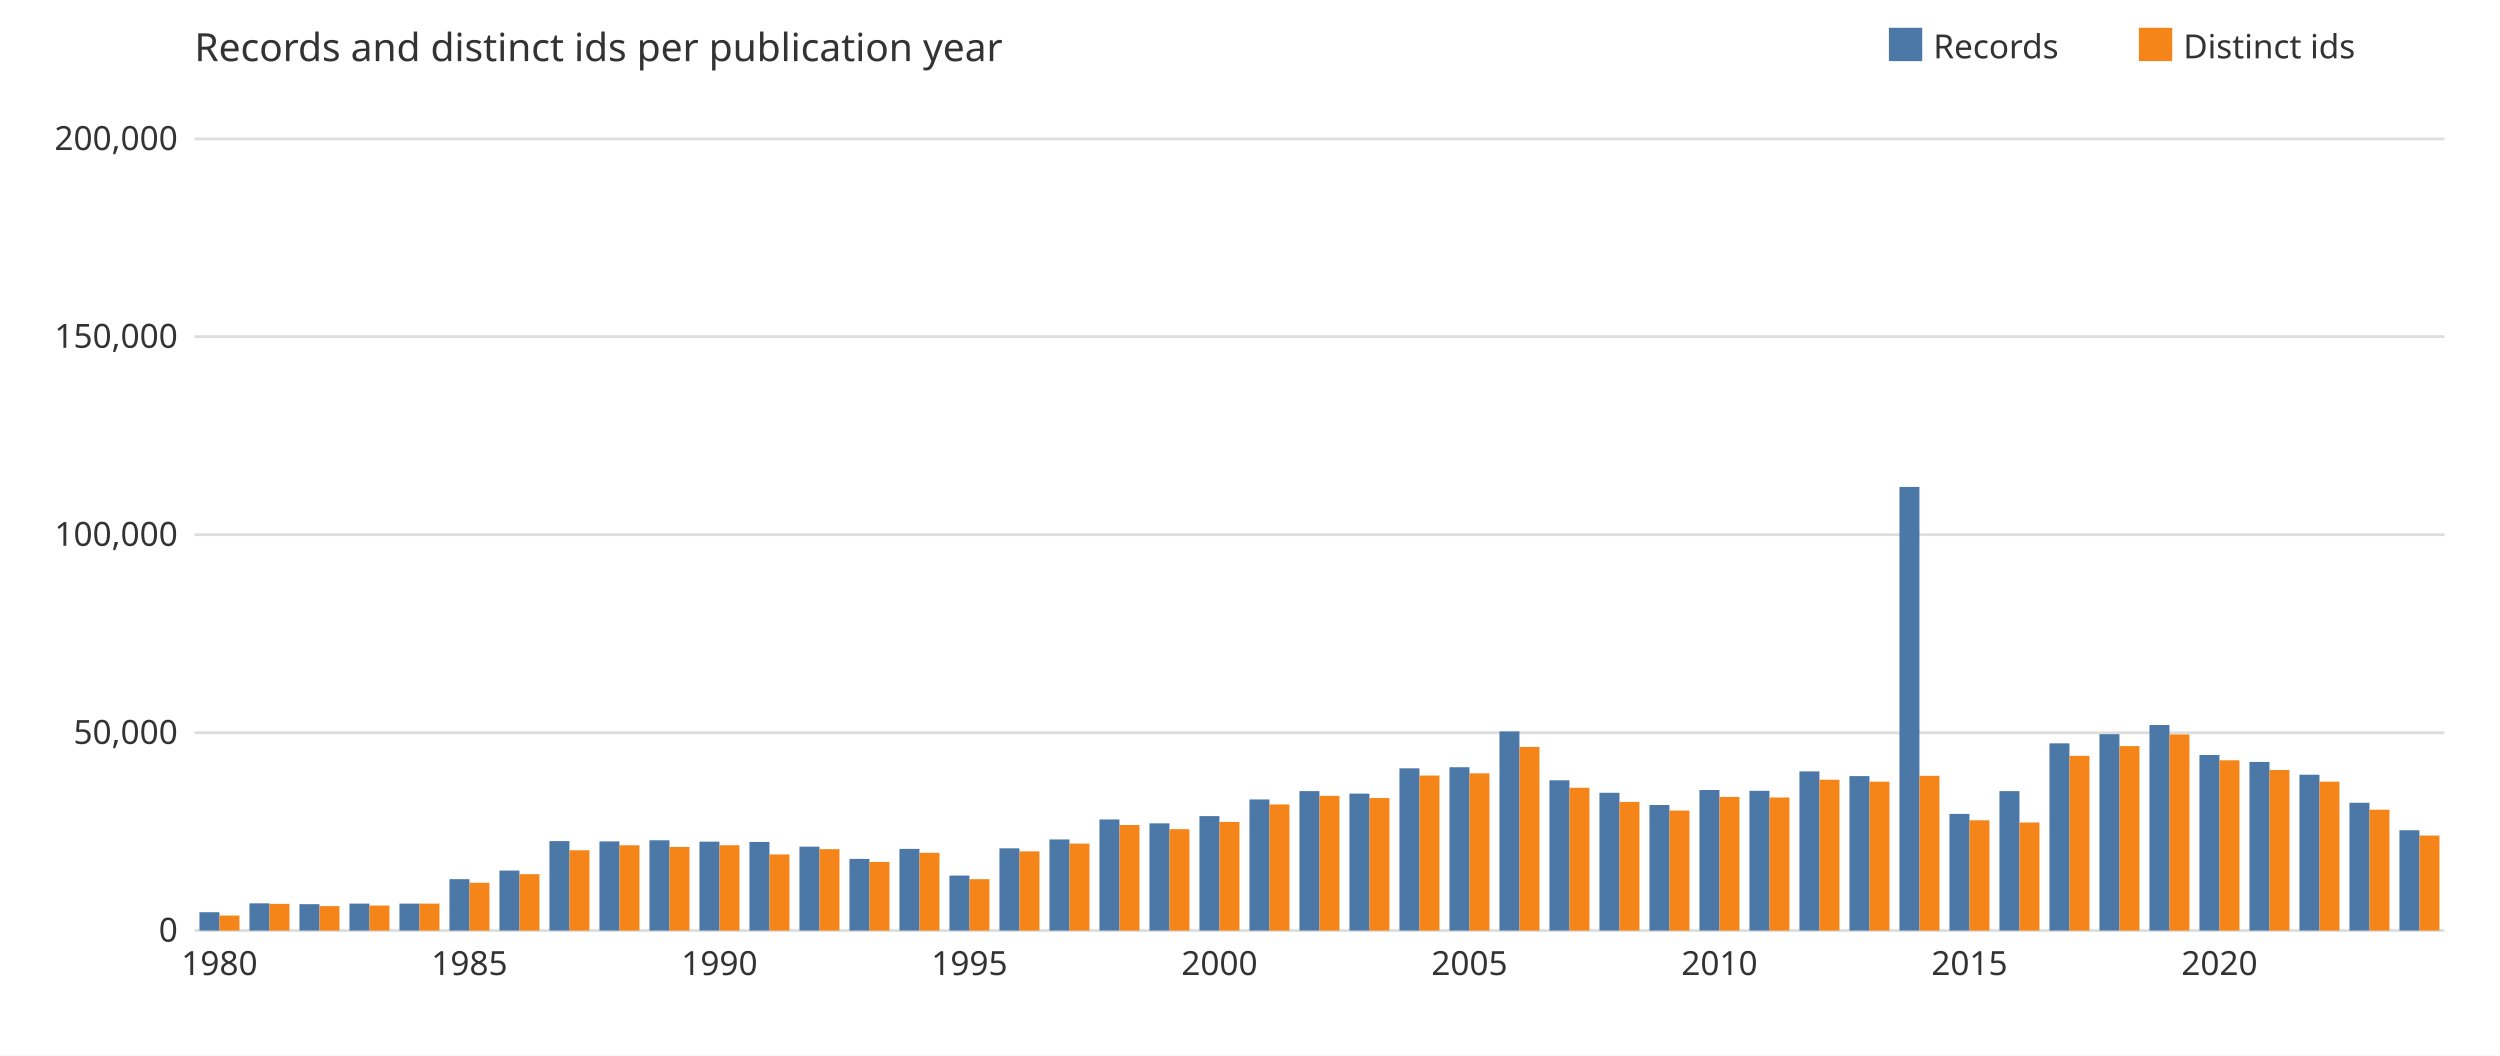
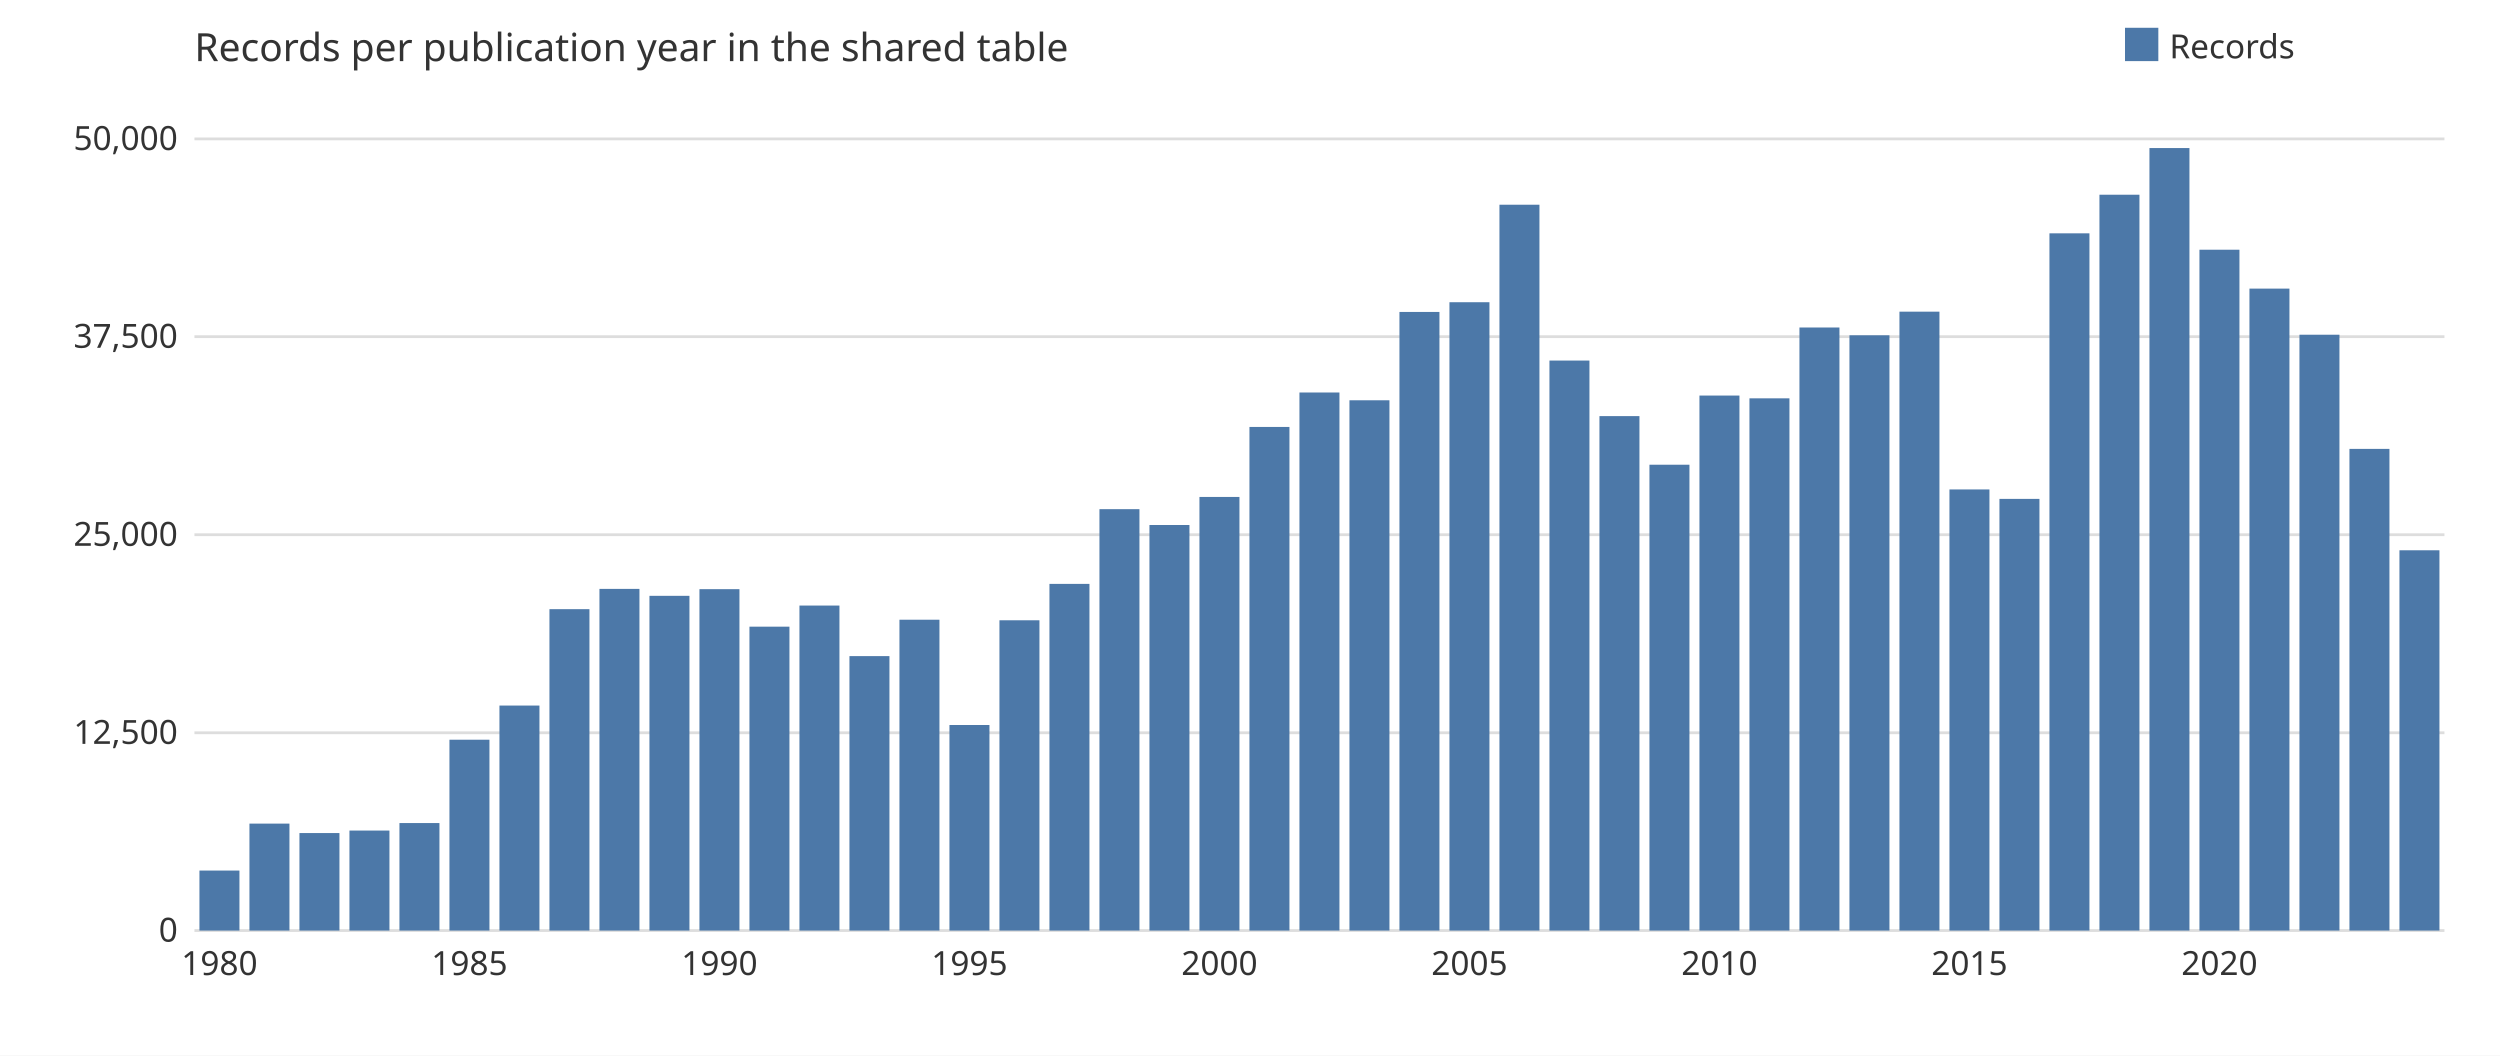
<svg xmlns="http://www.w3.org/2000/svg" viewBox="0 0 900 380" font-family="sans-serif" font-size="12" fill="#333333">
  <rect width="900" height="380" fill="#ffffff" />
-   <text x="70" y="22" font-size="14">Records and distinct ids per publication year</text>
+   <text x="70" y="22" font-size="14">Records per publication year in the shared table</text>
  <line x1="70" x2="880" y1="335.0" y2="335.0" stroke="#dddddd" />
  <text x="64" y="339.0" text-anchor="end">0</text>
  <line x1="70" x2="880" y1="263.8" y2="263.8" stroke="#dddddd" />
-   <text x="64" y="267.8" text-anchor="end">50,000</text>
+   <text x="64" y="267.8" text-anchor="end">12,500</text>
  <line x1="70" x2="880" y1="192.5" y2="192.5" stroke="#dddddd" />
-   <text x="64" y="196.5" text-anchor="end">100,000</text>
+   <text x="64" y="196.5" text-anchor="end">25,000</text>
  <line x1="70" x2="880" y1="121.2" y2="121.2" stroke="#dddddd" />
-   <text x="64" y="125.2" text-anchor="end">150,000</text>
+   <text x="64" y="125.2" text-anchor="end">37,500</text>
  <line x1="70" x2="880" y1="50.0" y2="50.0" stroke="#dddddd" />
-   <text x="64" y="54.0" text-anchor="end">200,000</text>
-   <rect class="bar records" x="71.8" y="328.4" width="7.2" height="6.6" fill="#4c78a8" />
-   <rect class="bar ids" x="79.0" y="329.6" width="7.2" height="5.4" fill="#f58518" />
+   <text x="64" y="54.0" text-anchor="end">50,000</text>
+   <rect class="bar records" x="71.8" y="313.4" width="14.4" height="21.6" fill="#4c78a8" />
  <text x="79.0" y="351" text-anchor="middle">1980</text>
-   <rect class="bar records" x="89.8" y="325.2" width="7.2" height="9.8" fill="#4c78a8" />
-   <rect class="bar ids" x="97.0" y="325.4" width="7.2" height="9.6" fill="#f58518" />
-   <rect class="bar records" x="107.8" y="325.5" width="7.2" height="9.5" fill="#4c78a8" />
-   <rect class="bar ids" x="115.0" y="326.2" width="7.2" height="8.8" fill="#f58518" />
-   <rect class="bar records" x="125.8" y="325.3" width="7.2" height="9.7" fill="#4c78a8" />
-   <rect class="bar ids" x="133.0" y="326.0" width="7.2" height="9.0" fill="#f58518" />
-   <rect class="bar records" x="143.8" y="325.3" width="7.2" height="9.7" fill="#4c78a8" />
-   <rect class="bar ids" x="151.0" y="325.3" width="7.2" height="9.7" fill="#f58518" />
-   <rect class="bar records" x="161.8" y="316.5" width="7.2" height="18.5" fill="#4c78a8" />
-   <rect class="bar ids" x="169.0" y="317.8" width="7.2" height="17.2" fill="#f58518" />
+   <rect class="bar records" x="89.8" y="296.5" width="14.4" height="38.5" fill="#4c78a8" />
+   <rect class="bar records" x="107.8" y="299.9" width="14.4" height="35.1" fill="#4c78a8" />
+   <rect class="bar records" x="125.8" y="299.0" width="14.4" height="36.0" fill="#4c78a8" />
+   <rect class="bar records" x="143.8" y="296.3" width="14.4" height="38.7" fill="#4c78a8" />
+   <rect class="bar records" x="161.8" y="266.3" width="14.4" height="68.7" fill="#4c78a8" />
  <text x="169.0" y="351" text-anchor="middle">1985</text>
-   <rect class="bar records" x="179.8" y="313.4" width="7.2" height="21.6" fill="#4c78a8" />
-   <rect class="bar ids" x="187.0" y="314.7" width="7.2" height="20.3" fill="#f58518" />
-   <rect class="bar records" x="197.8" y="302.8" width="7.2" height="32.2" fill="#4c78a8" />
-   <rect class="bar ids" x="205.0" y="306.1" width="7.2" height="28.9" fill="#f58518" />
-   <rect class="bar records" x="215.8" y="302.9" width="7.2" height="32.1" fill="#4c78a8" />
-   <rect class="bar ids" x="223.0" y="304.3" width="7.2" height="30.7" fill="#f58518" />
-   <rect class="bar records" x="233.8" y="302.5" width="7.2" height="32.5" fill="#4c78a8" />
-   <rect class="bar ids" x="241.0" y="304.9" width="7.2" height="30.1" fill="#f58518" />
-   <rect class="bar records" x="251.8" y="303.0" width="7.2" height="32.0" fill="#4c78a8" />
-   <rect class="bar ids" x="259.0" y="304.3" width="7.2" height="30.7" fill="#f58518" />
+   <rect class="bar records" x="179.8" y="254.0" width="14.4" height="81.0" fill="#4c78a8" />
+   <rect class="bar records" x="197.8" y="219.3" width="14.4" height="115.7" fill="#4c78a8" />
+   <rect class="bar records" x="215.8" y="212.0" width="14.4" height="123.0" fill="#4c78a8" />
+   <rect class="bar records" x="233.8" y="214.5" width="14.4" height="120.5" fill="#4c78a8" />
+   <rect class="bar records" x="251.8" y="212.1" width="14.4" height="122.9" fill="#4c78a8" />
  <text x="259.0" y="351" text-anchor="middle">1990</text>
-   <rect class="bar records" x="269.8" y="303.1" width="7.2" height="31.9" fill="#4c78a8" />
-   <rect class="bar ids" x="277.0" y="307.6" width="7.2" height="27.4" fill="#f58518" />
-   <rect class="bar records" x="287.8" y="304.8" width="7.2" height="30.2" fill="#4c78a8" />
-   <rect class="bar ids" x="295.0" y="305.7" width="7.2" height="29.3" fill="#f58518" />
-   <rect class="bar records" x="305.8" y="309.2" width="7.2" height="25.8" fill="#4c78a8" />
-   <rect class="bar ids" x="313.0" y="310.3" width="7.2" height="24.7" fill="#f58518" />
-   <rect class="bar records" x="323.8" y="305.6" width="7.2" height="29.4" fill="#4c78a8" />
-   <rect class="bar ids" x="331.0" y="307.0" width="7.2" height="28.0" fill="#f58518" />
-   <rect class="bar records" x="341.8" y="315.2" width="7.2" height="19.8" fill="#4c78a8" />
-   <rect class="bar ids" x="349.0" y="316.5" width="7.2" height="18.5" fill="#f58518" />
+   <rect class="bar records" x="269.8" y="225.6" width="14.4" height="109.4" fill="#4c78a8" />
+   <rect class="bar records" x="287.8" y="218.0" width="14.4" height="117.0" fill="#4c78a8" />
+   <rect class="bar records" x="305.8" y="236.2" width="14.4" height="98.8" fill="#4c78a8" />
+   <rect class="bar records" x="323.8" y="223.1" width="14.4" height="111.9" fill="#4c78a8" />
+   <rect class="bar records" x="341.8" y="261.0" width="14.4" height="74.0" fill="#4c78a8" />
  <text x="349.0" y="351" text-anchor="middle">1995</text>
-   <rect class="bar records" x="359.8" y="305.4" width="7.2" height="29.6" fill="#4c78a8" />
-   <rect class="bar ids" x="367.0" y="306.5" width="7.2" height="28.5" fill="#f58518" />
-   <rect class="bar records" x="377.8" y="302.2" width="7.2" height="32.8" fill="#4c78a8" />
-   <rect class="bar ids" x="385.0" y="303.7" width="7.2" height="31.3" fill="#f58518" />
-   <rect class="bar records" x="395.8" y="295.0" width="7.2" height="40.0" fill="#4c78a8" />
-   <rect class="bar ids" x="403.0" y="297.0" width="7.2" height="38.0" fill="#f58518" />
-   <rect class="bar records" x="413.8" y="296.4" width="7.2" height="38.6" fill="#4c78a8" />
-   <rect class="bar ids" x="421.0" y="298.5" width="7.2" height="36.5" fill="#f58518" />
-   <rect class="bar records" x="431.8" y="293.8" width="7.2" height="41.2" fill="#4c78a8" />
-   <rect class="bar ids" x="439.0" y="295.9" width="7.2" height="39.1" fill="#f58518" />
+   <rect class="bar records" x="359.8" y="223.3" width="14.4" height="111.7" fill="#4c78a8" />
+   <rect class="bar records" x="377.8" y="210.2" width="14.4" height="124.8" fill="#4c78a8" />
+   <rect class="bar records" x="395.8" y="183.3" width="14.4" height="151.7" fill="#4c78a8" />
+   <rect class="bar records" x="413.8" y="189.0" width="14.4" height="146.0" fill="#4c78a8" />
+   <rect class="bar records" x="431.8" y="178.9" width="14.4" height="156.1" fill="#4c78a8" />
  <text x="439.0" y="351" text-anchor="middle">2000</text>
-   <rect class="bar records" x="449.8" y="287.8" width="7.2" height="47.2" fill="#4c78a8" />
-   <rect class="bar ids" x="457.0" y="289.6" width="7.2" height="45.4" fill="#f58518" />
-   <rect class="bar records" x="467.8" y="284.8" width="7.2" height="50.2" fill="#4c78a8" />
-   <rect class="bar ids" x="475.0" y="286.5" width="7.2" height="48.5" fill="#f58518" />
-   <rect class="bar records" x="485.8" y="285.7" width="7.2" height="49.3" fill="#4c78a8" />
-   <rect class="bar ids" x="493.0" y="287.3" width="7.2" height="47.7" fill="#f58518" />
-   <rect class="bar records" x="503.8" y="276.6" width="7.2" height="58.4" fill="#4c78a8" />
-   <rect class="bar ids" x="511.0" y="279.2" width="7.2" height="55.8" fill="#f58518" />
-   <rect class="bar records" x="521.8" y="276.2" width="7.2" height="58.8" fill="#4c78a8" />
-   <rect class="bar ids" x="529.0" y="278.4" width="7.2" height="56.6" fill="#f58518" />
+   <rect class="bar records" x="449.8" y="153.7" width="14.4" height="181.3" fill="#4c78a8" />
+   <rect class="bar records" x="467.8" y="141.3" width="14.4" height="193.7" fill="#4c78a8" />
+   <rect class="bar records" x="485.8" y="144.1" width="14.4" height="190.9" fill="#4c78a8" />
+   <rect class="bar records" x="503.8" y="112.3" width="14.4" height="222.7" fill="#4c78a8" />
+   <rect class="bar records" x="521.8" y="108.8" width="14.4" height="226.2" fill="#4c78a8" />
  <text x="529.0" y="351" text-anchor="middle">2005</text>
-   <rect class="bar records" x="539.8" y="263.3" width="7.2" height="71.7" fill="#4c78a8" />
-   <rect class="bar ids" x="547.0" y="268.9" width="7.2" height="66.1" fill="#f58518" />
-   <rect class="bar records" x="557.8" y="280.9" width="7.2" height="54.1" fill="#4c78a8" />
-   <rect class="bar ids" x="565.0" y="283.6" width="7.2" height="51.4" fill="#f58518" />
-   <rect class="bar records" x="575.8" y="285.4" width="7.2" height="49.6" fill="#4c78a8" />
-   <rect class="bar ids" x="583.0" y="288.7" width="7.2" height="46.3" fill="#f58518" />
-   <rect class="bar records" x="593.8" y="289.8" width="7.2" height="45.2" fill="#4c78a8" />
-   <rect class="bar ids" x="601.0" y="291.8" width="7.2" height="43.2" fill="#f58518" />
-   <rect class="bar records" x="611.8" y="284.4" width="7.2" height="50.6" fill="#4c78a8" />
-   <rect class="bar ids" x="619.0" y="286.9" width="7.2" height="48.1" fill="#f58518" />
+   <rect class="bar records" x="539.8" y="73.7" width="14.4" height="261.3" fill="#4c78a8" />
+   <rect class="bar records" x="557.8" y="129.8" width="14.4" height="205.2" fill="#4c78a8" />
+   <rect class="bar records" x="575.8" y="149.8" width="14.4" height="185.2" fill="#4c78a8" />
+   <rect class="bar records" x="593.8" y="167.3" width="14.4" height="167.7" fill="#4c78a8" />
+   <rect class="bar records" x="611.8" y="142.4" width="14.4" height="192.6" fill="#4c78a8" />
  <text x="619.0" y="351" text-anchor="middle">2010</text>
-   <rect class="bar records" x="629.8" y="284.7" width="7.2" height="50.3" fill="#4c78a8" />
-   <rect class="bar ids" x="637.0" y="287.1" width="7.2" height="47.9" fill="#f58518" />
-   <rect class="bar records" x="647.8" y="277.7" width="7.2" height="57.3" fill="#4c78a8" />
-   <rect class="bar ids" x="655.0" y="280.7" width="7.2" height="54.3" fill="#f58518" />
-   <rect class="bar records" x="665.8" y="279.4" width="7.2" height="55.6" fill="#4c78a8" />
-   <rect class="bar ids" x="673.0" y="281.4" width="7.2" height="53.6" fill="#f58518" />
-   <rect class="bar records" x="683.8" y="175.3" width="7.2" height="159.7" fill="#4c78a8" />
-   <rect class="bar ids" x="691.0" y="279.3" width="7.2" height="55.7" fill="#f58518" />
-   <rect class="bar records" x="701.8" y="293.0" width="7.2" height="42.0" fill="#4c78a8" />
-   <rect class="bar ids" x="709.0" y="295.3" width="7.2" height="39.7" fill="#f58518" />
+   <rect class="bar records" x="629.8" y="143.4" width="14.4" height="191.6" fill="#4c78a8" />
+   <rect class="bar records" x="647.8" y="117.9" width="14.4" height="217.1" fill="#4c78a8" />
+   <rect class="bar records" x="665.8" y="120.7" width="14.4" height="214.3" fill="#4c78a8" />
+   <rect class="bar records" x="683.8" y="112.2" width="14.4" height="222.8" fill="#4c78a8" />
+   <rect class="bar records" x="701.8" y="176.2" width="14.4" height="158.8" fill="#4c78a8" />
  <text x="709.0" y="351" text-anchor="middle">2015</text>
-   <rect class="bar records" x="719.8" y="284.8" width="7.2" height="50.2" fill="#4c78a8" />
-   <rect class="bar ids" x="727.0" y="296.1" width="7.2" height="38.9" fill="#f58518" />
-   <rect class="bar records" x="737.8" y="267.6" width="7.2" height="67.4" fill="#4c78a8" />
-   <rect class="bar ids" x="745.0" y="272.1" width="7.2" height="62.9" fill="#f58518" />
-   <rect class="bar records" x="755.8" y="264.3" width="7.2" height="70.7" fill="#4c78a8" />
-   <rect class="bar ids" x="763.0" y="268.6" width="7.2" height="66.4" fill="#f58518" />
-   <rect class="bar records" x="773.8" y="261.0" width="7.2" height="74.0" fill="#4c78a8" />
-   <rect class="bar ids" x="781.0" y="264.4" width="7.2" height="70.6" fill="#f58518" />
-   <rect class="bar records" x="791.8" y="271.8" width="7.2" height="63.2" fill="#4c78a8" />
-   <rect class="bar ids" x="799.0" y="273.7" width="7.2" height="61.3" fill="#f58518" />
+   <rect class="bar records" x="719.8" y="179.6" width="14.4" height="155.4" fill="#4c78a8" />
+   <rect class="bar records" x="737.8" y="84.0" width="14.4" height="251.0" fill="#4c78a8" />
+   <rect class="bar records" x="755.8" y="70.1" width="14.4" height="264.9" fill="#4c78a8" />
+   <rect class="bar records" x="773.8" y="53.3" width="14.4" height="281.7" fill="#4c78a8" />
+   <rect class="bar records" x="791.8" y="89.9" width="14.4" height="245.1" fill="#4c78a8" />
  <text x="799.0" y="351" text-anchor="middle">2020</text>
-   <rect class="bar records" x="809.8" y="274.3" width="7.2" height="60.7" fill="#4c78a8" />
-   <rect class="bar ids" x="817.0" y="277.2" width="7.2" height="57.8" fill="#f58518" />
-   <rect class="bar records" x="827.8" y="278.9" width="7.2" height="56.1" fill="#4c78a8" />
-   <rect class="bar ids" x="835.0" y="281.4" width="7.2" height="53.6" fill="#f58518" />
-   <rect class="bar records" x="845.8" y="289.0" width="7.2" height="46.0" fill="#4c78a8" />
-   <rect class="bar ids" x="853.0" y="291.5" width="7.2" height="43.5" fill="#f58518" />
-   <rect class="bar records" x="863.8" y="298.9" width="7.2" height="36.1" fill="#4c78a8" />
-   <rect class="bar ids" x="871.0" y="300.8" width="7.2" height="34.2" fill="#f58518" />
-   <rect x="680" y="10" width="12" height="12" fill="#4c78a8" />
-   <text x="696" y="21">Records</text>
-   <rect x="770" y="10" width="12" height="12" fill="#f58518" />
-   <text x="786" y="21">Distinct ids</text>
+   <rect class="bar records" x="809.8" y="103.9" width="14.4" height="231.1" fill="#4c78a8" />
+   <rect class="bar records" x="827.8" y="120.5" width="14.4" height="214.5" fill="#4c78a8" />
+   <rect class="bar records" x="845.8" y="161.6" width="14.4" height="173.4" fill="#4c78a8" />
+   <rect class="bar records" x="863.8" y="198.1" width="14.4" height="136.9" fill="#4c78a8" />
+   <rect x="765" y="10" width="12" height="12" fill="#4c78a8" />
+   <text x="781" y="21">Records</text>
</svg>
